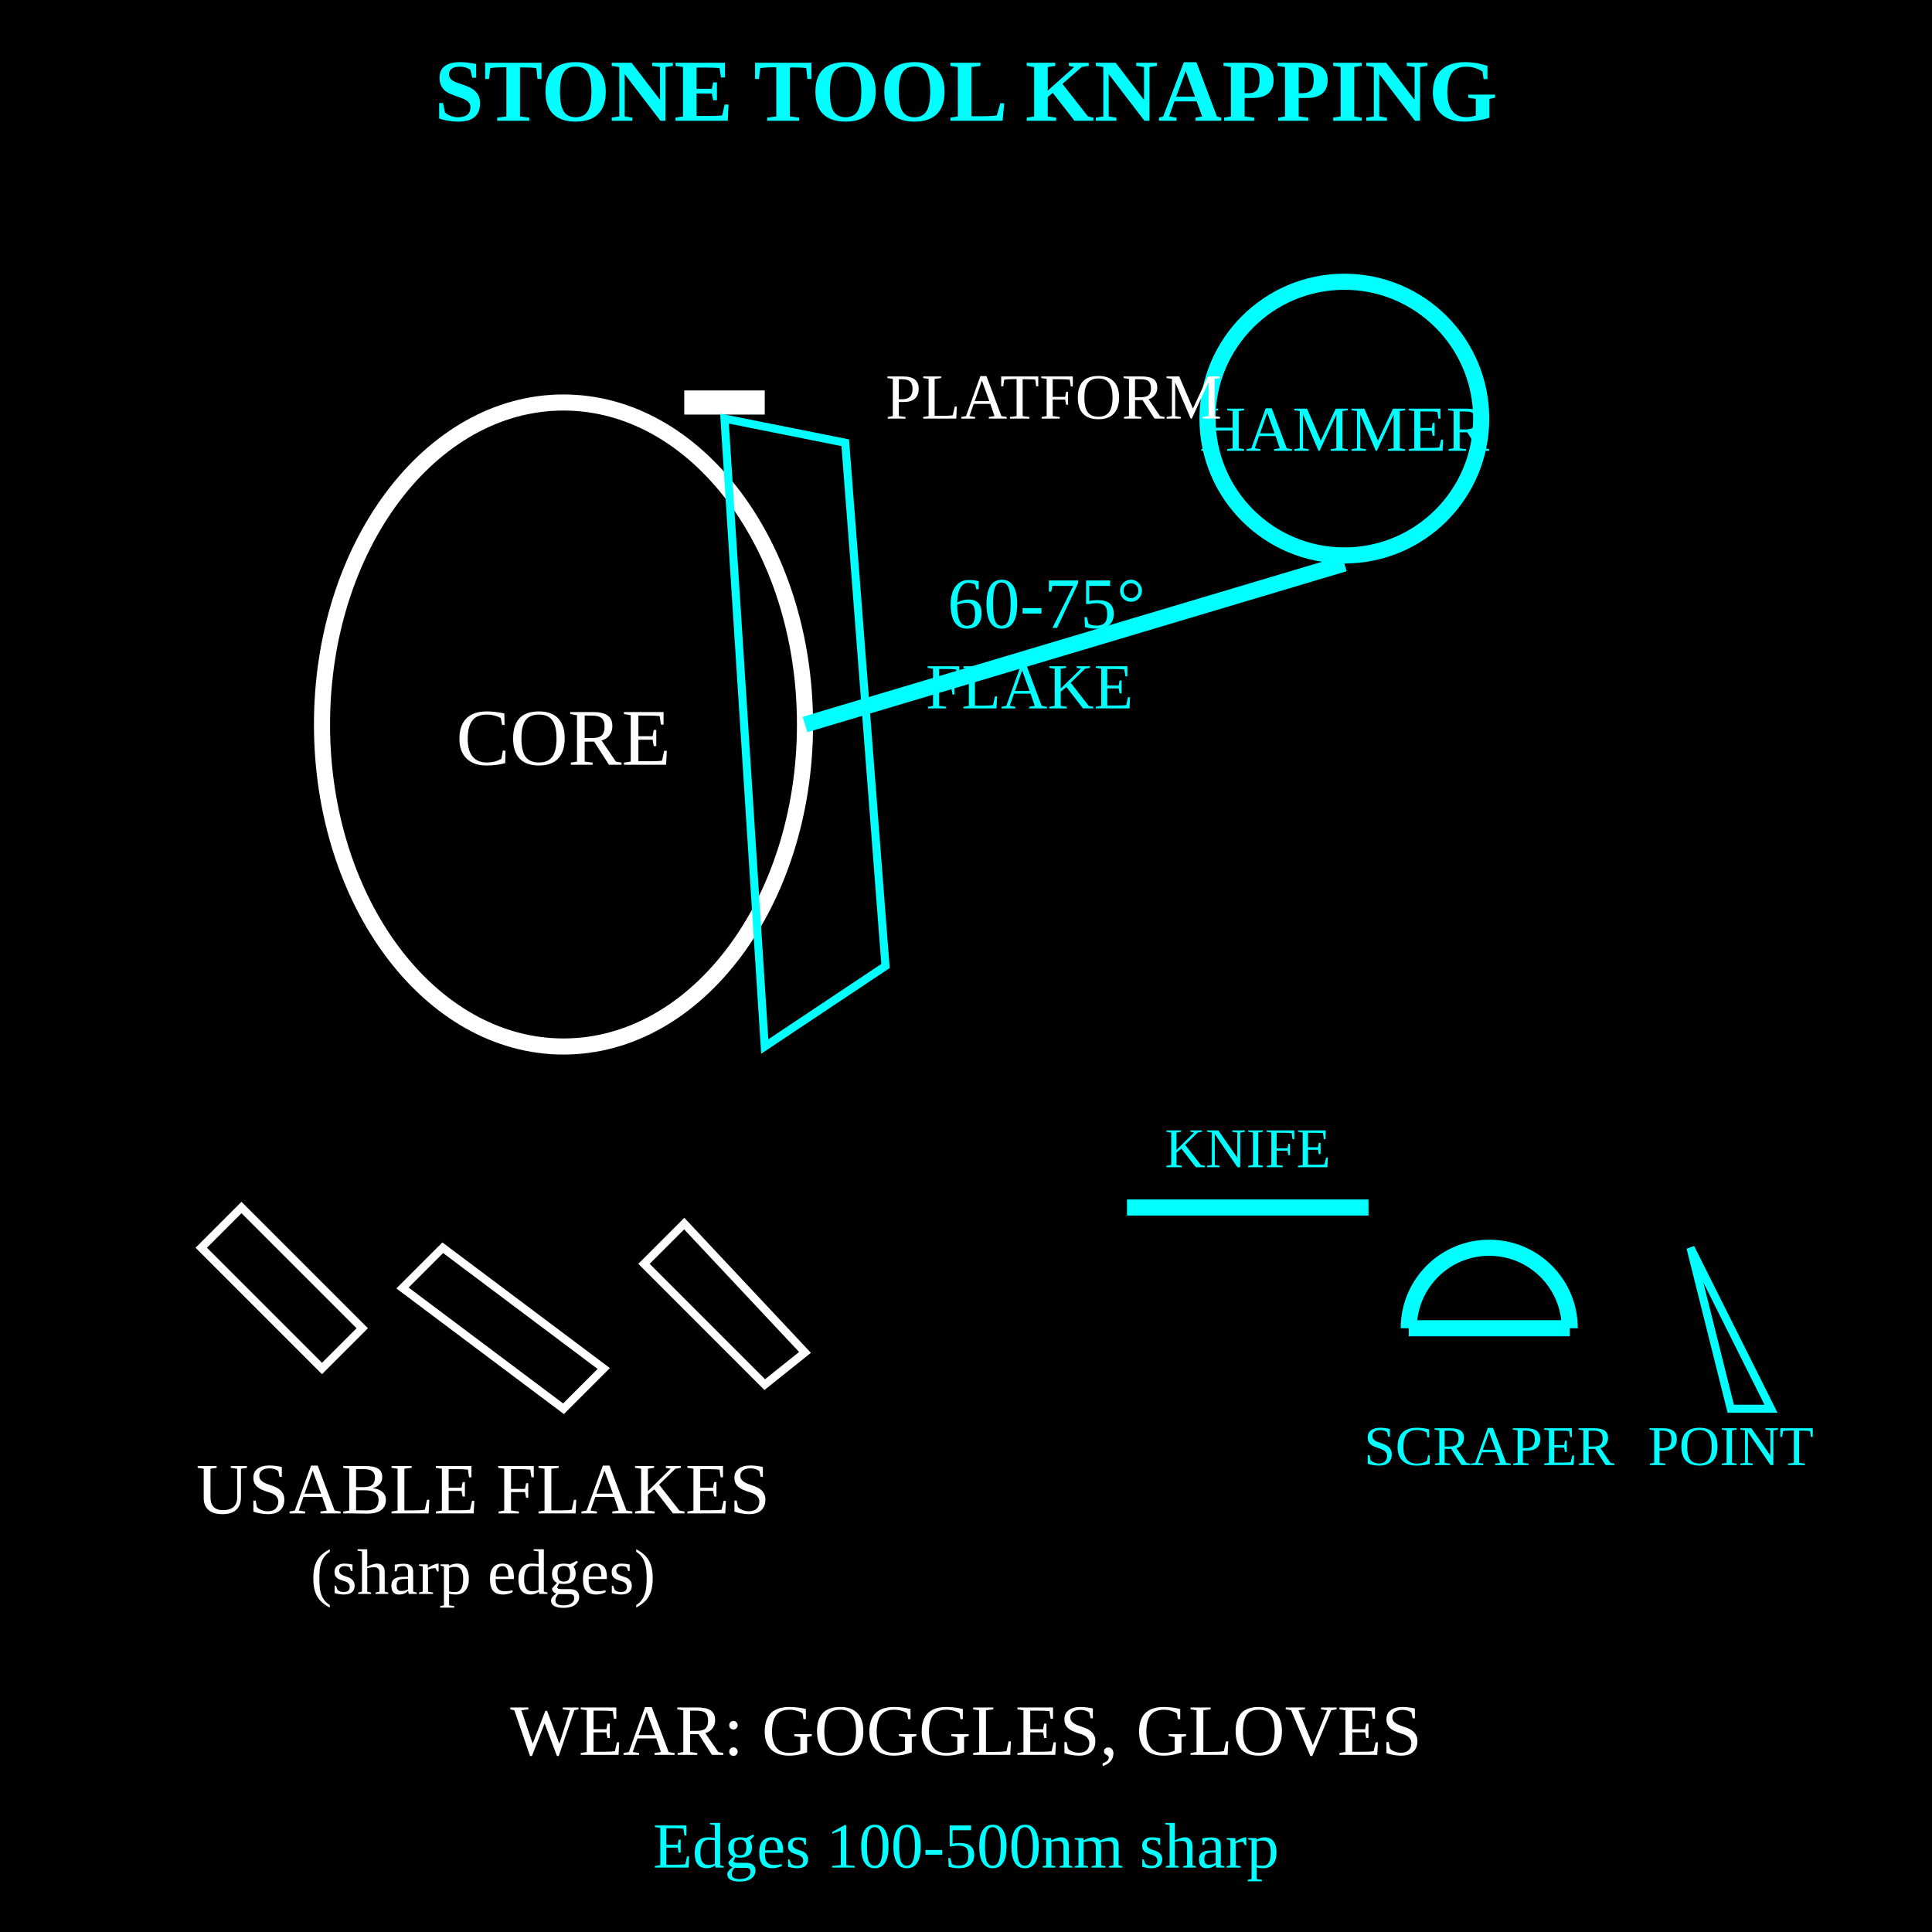
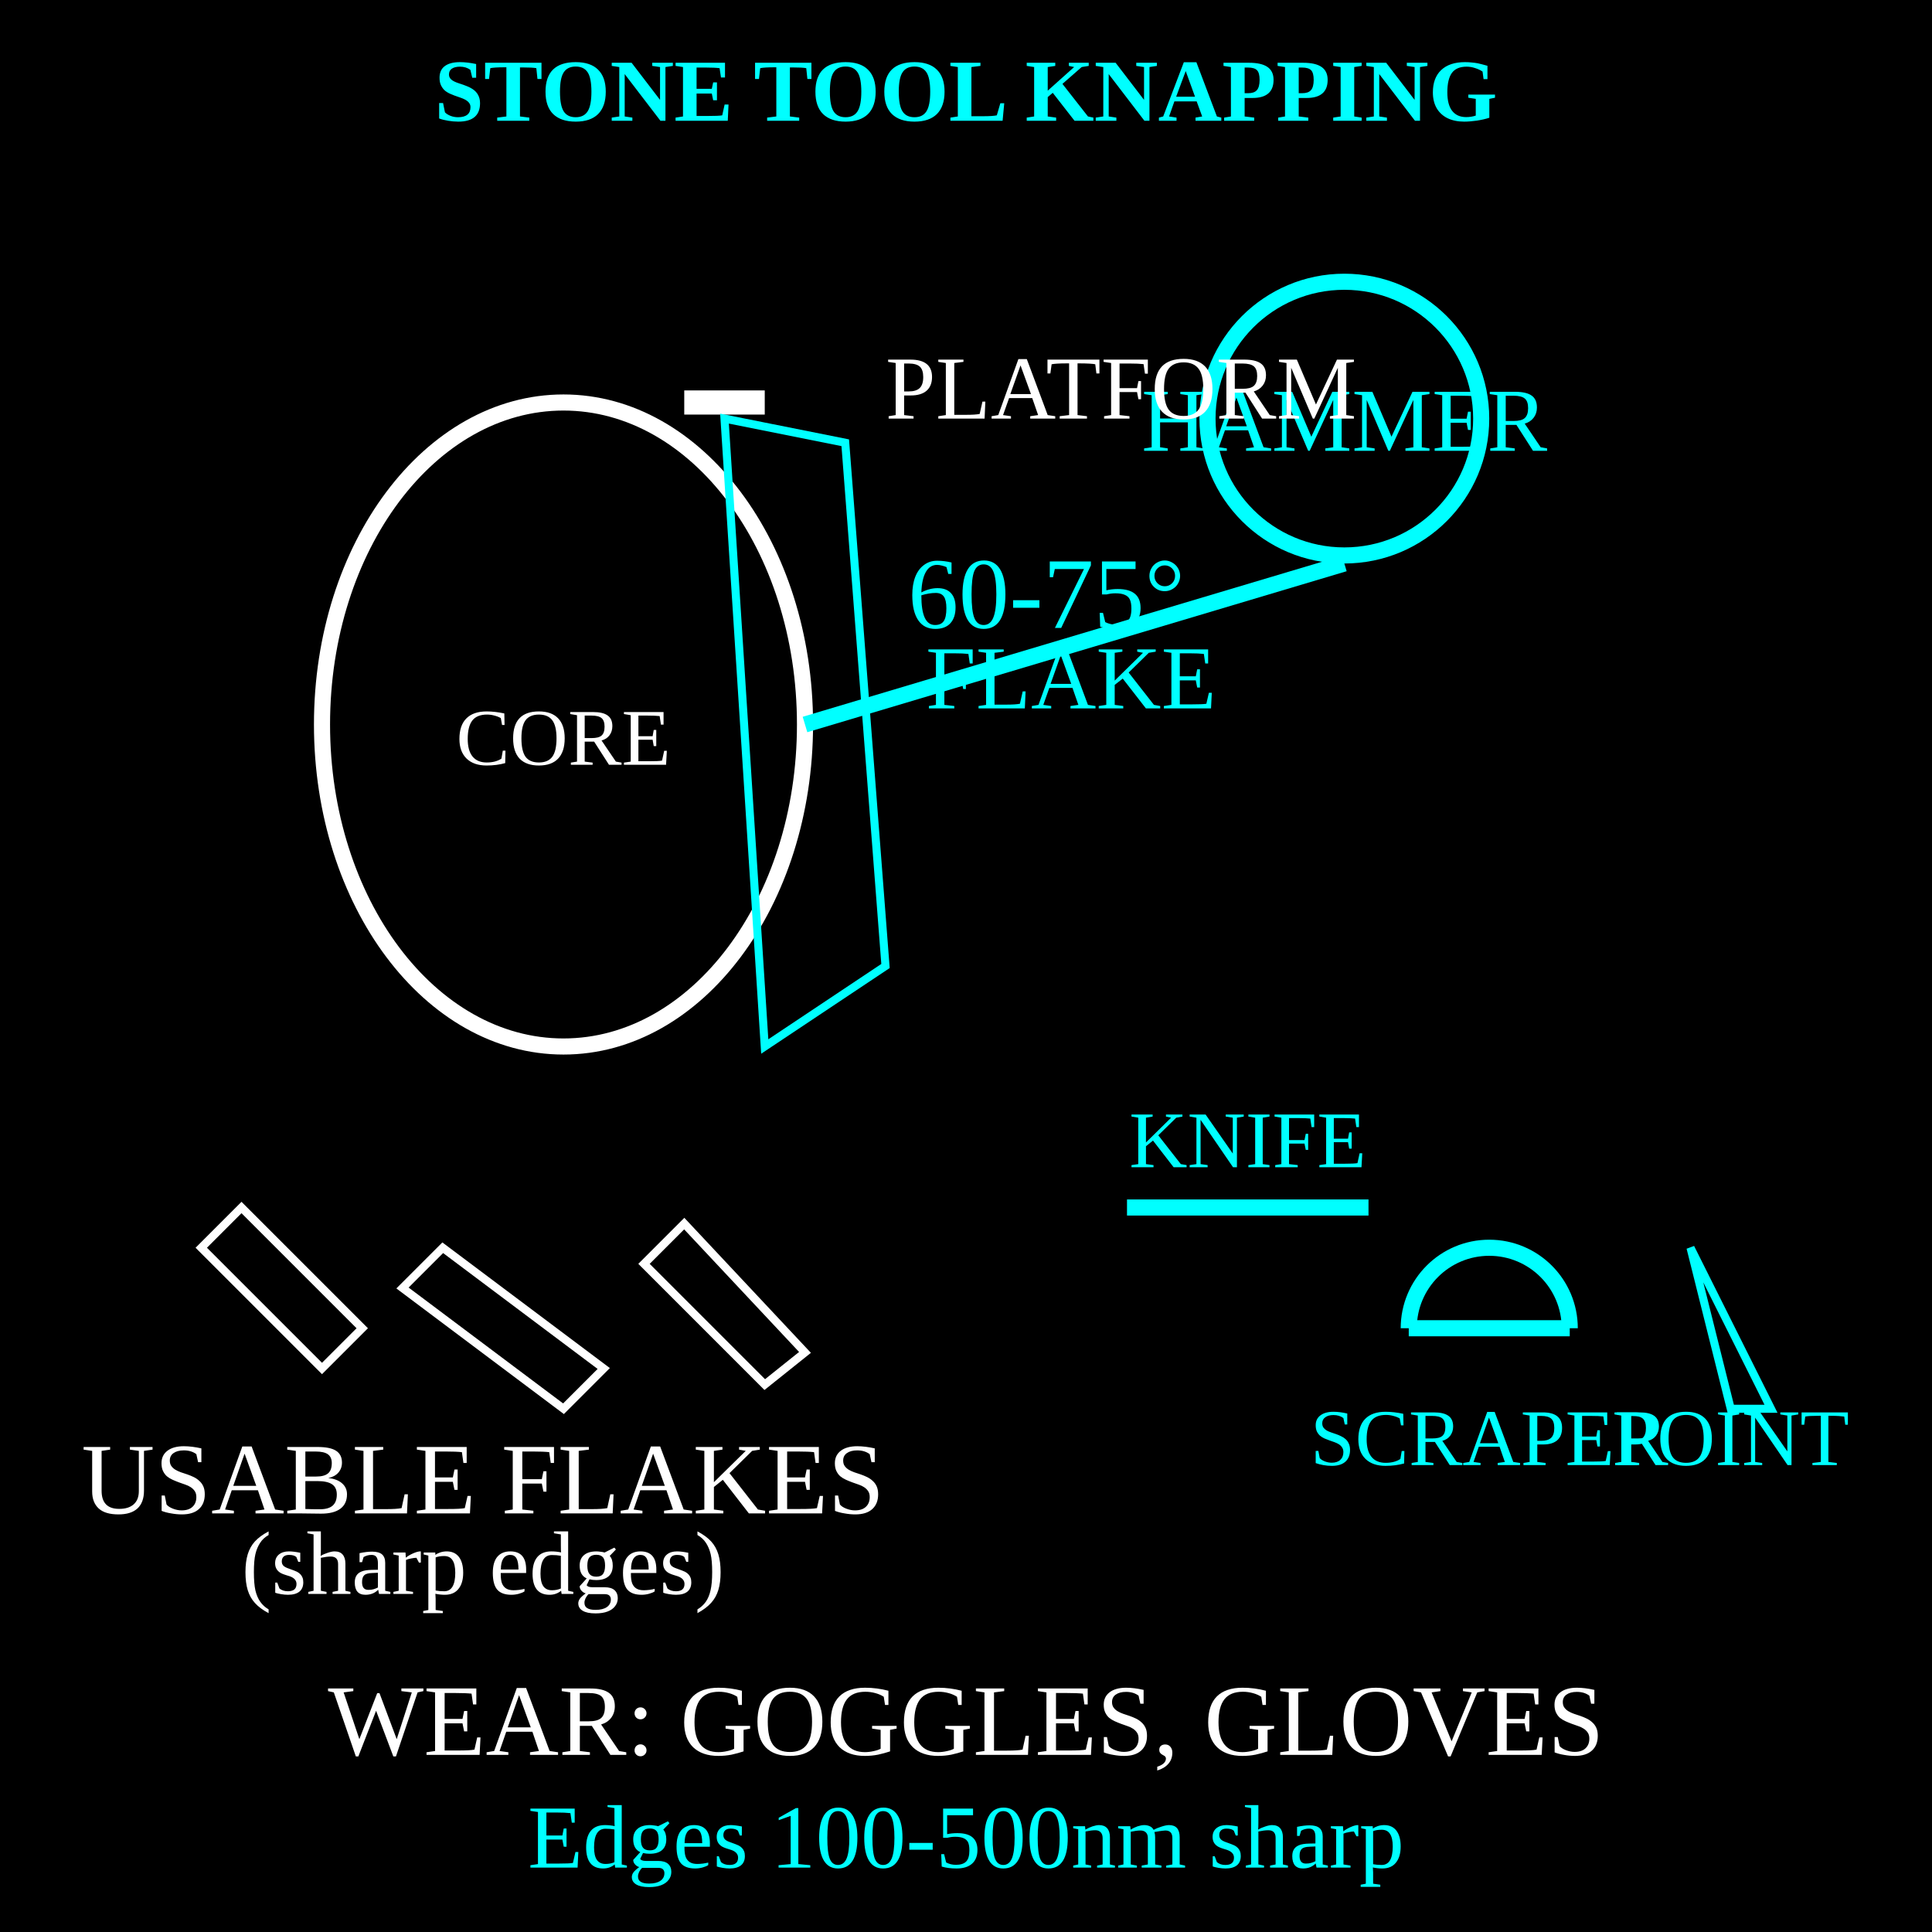
<svg xmlns="http://www.w3.org/2000/svg" width="240" height="240">
  <rect width="240" height="240" fill="black" />
  <text x="120" y="15" fill="#00FFFF" text-anchor="middle" font-size="11" font-weight="bold">STONE TOOL KNAPPING</text>
  <ellipse cx="70" cy="90" rx="30" ry="40" fill="none" stroke="white" stroke-width="2" />
  <text x="70" y="95" fill="white" text-anchor="middle" font-size="10">CORE</text>
  <circle cx="167" cy="52" r="17" fill="none" stroke="#00FFFF" stroke-width="2" />
-   <text x="167" y="56" fill="#00FFFF" text-anchor="middle" font-size="8">HAMMER</text>
+   <text x="167" y="56" fill="#00FFFF" text-anchor="middle" font-size="11.2">HAMMER</text>
  <line x1="167" y1="70" x2="100" y2="90" stroke="#00FFFF" stroke-width="2" />
-   <text x="130" y="78" fill="#00FFFF" text-anchor="middle" font-size="9">60-75°</text>
+   <text x="130" y="78" fill="#00FFFF" text-anchor="middle" font-size="12.6">60-75°</text>
  <line x1="85" y1="50" x2="95" y2="50" stroke="white" stroke-width="3" />
-   <text x="110" y="52" fill="white" text-anchor="start" font-size="8">PLATFORM</text>
+   <text x="110" y="52" fill="white" text-anchor="start" font-size="11.2">PLATFORM</text>
  <path d="M 90 52 L 95 130 L 110 120 L 105 55 Z" fill="none" stroke="#00FFFF" stroke-width="1" />
-   <text x="115" y="88" fill="#00FFFF" text-anchor="start" font-size="8">FLAKE</text>
+   <text x="115" y="88" fill="#00FFFF" text-anchor="start" font-size="11.2">FLAKE</text>
  <polygon points="30,150 45,165 40,170 25,155" fill="none" stroke="white" stroke-width="1" />
  <polygon points="55,155 75,170 70,175 50,160" fill="none" stroke="white" stroke-width="1" />
  <polygon points="85,152 100,168 95,172 80,157" fill="none" stroke="white" stroke-width="1" />
-   <text x="60" y="188" fill="white" text-anchor="middle" font-size="9">USABLE FLAKES</text>
-   <text x="60" y="198" fill="white" text-anchor="middle" font-size="8">(sharp edges)</text>
+   <text x="60" y="188" fill="white" text-anchor="middle" font-size="12.6">USABLE FLAKES</text>
+   <text x="60" y="198" fill="white" text-anchor="middle" font-size="11.2">(sharp edges)</text>
  <line x1="140" y1="150" x2="170" y2="150" stroke="#00FFFF" stroke-width="2" />
-   <text x="155" y="145" fill="#00FFFF" text-anchor="middle" font-size="7">KNIFE</text>
+   <text x="155" y="145" fill="#00FFFF" text-anchor="middle" font-size="10.0">KNIFE</text>
  <path d="M 175 165 A 10 10 0 0 1 195 165" fill="none" stroke="#00FFFF" stroke-width="2" />
  <line x1="175" y1="165" x2="195" y2="165" stroke="#00FFFF" stroke-width="2" />
-   <text x="185" y="182" fill="#00FFFF" text-anchor="middle" font-size="7">SCRAPER</text>
+   <text x="185" y="182" fill="#00FFFF" text-anchor="middle" font-size="10.0">SCRAPER</text>
  <polygon points="210,155 220,175 215,175 210,155" fill="none" stroke="#00FFFF" stroke-width="1" />
-   <text x="215" y="182" fill="#00FFFF" text-anchor="middle" font-size="7">POINT</text>
-   <text x="120" y="218" fill="white" text-anchor="middle" font-size="9">WEAR: GOGGLES, GLOVES</text>
-   <text x="120" y="232" fill="#00FFFF" text-anchor="middle" font-size="8">Edges 100-500nm sharp</text>
+   <text x="215" y="182" fill="#00FFFF" text-anchor="middle" font-size="10.0">POINT</text>
+   <text x="120" y="218" fill="white" text-anchor="middle" font-size="12.6">WEAR: GOGGLES, GLOVES</text>
+   <text x="120" y="232" fill="#00FFFF" text-anchor="middle" font-size="11.2">Edges 100-500nm sharp</text>
</svg>
